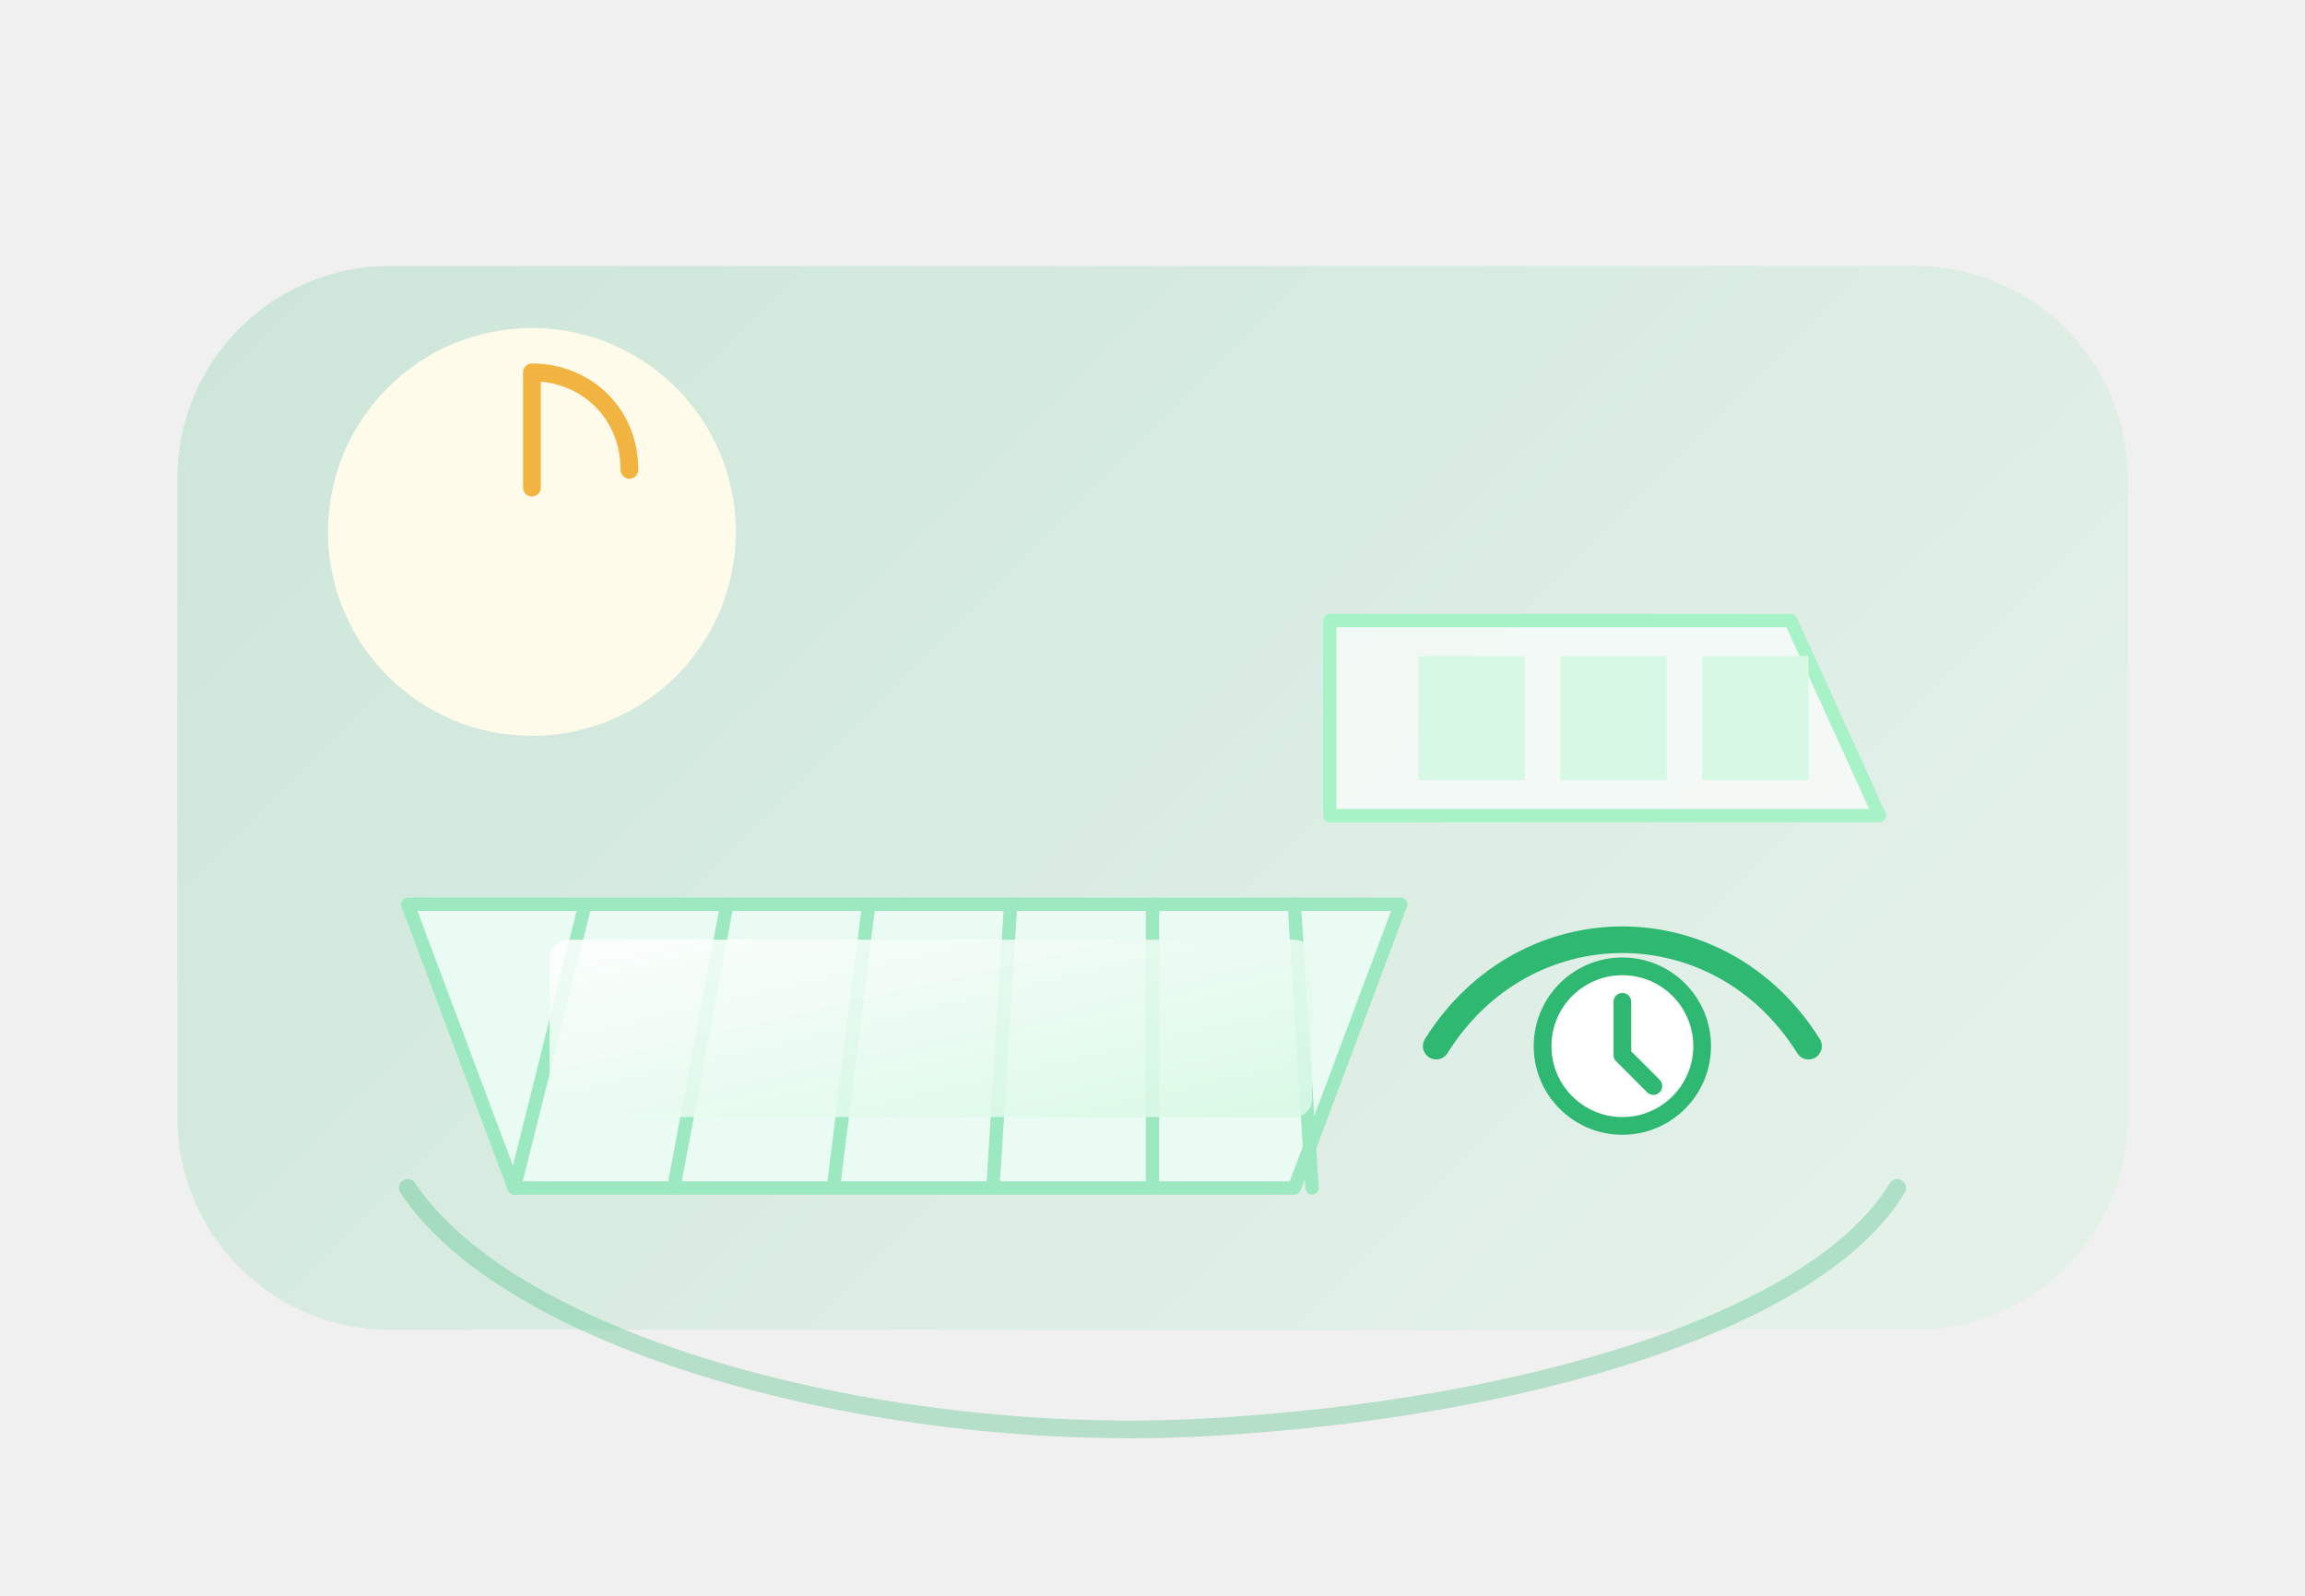
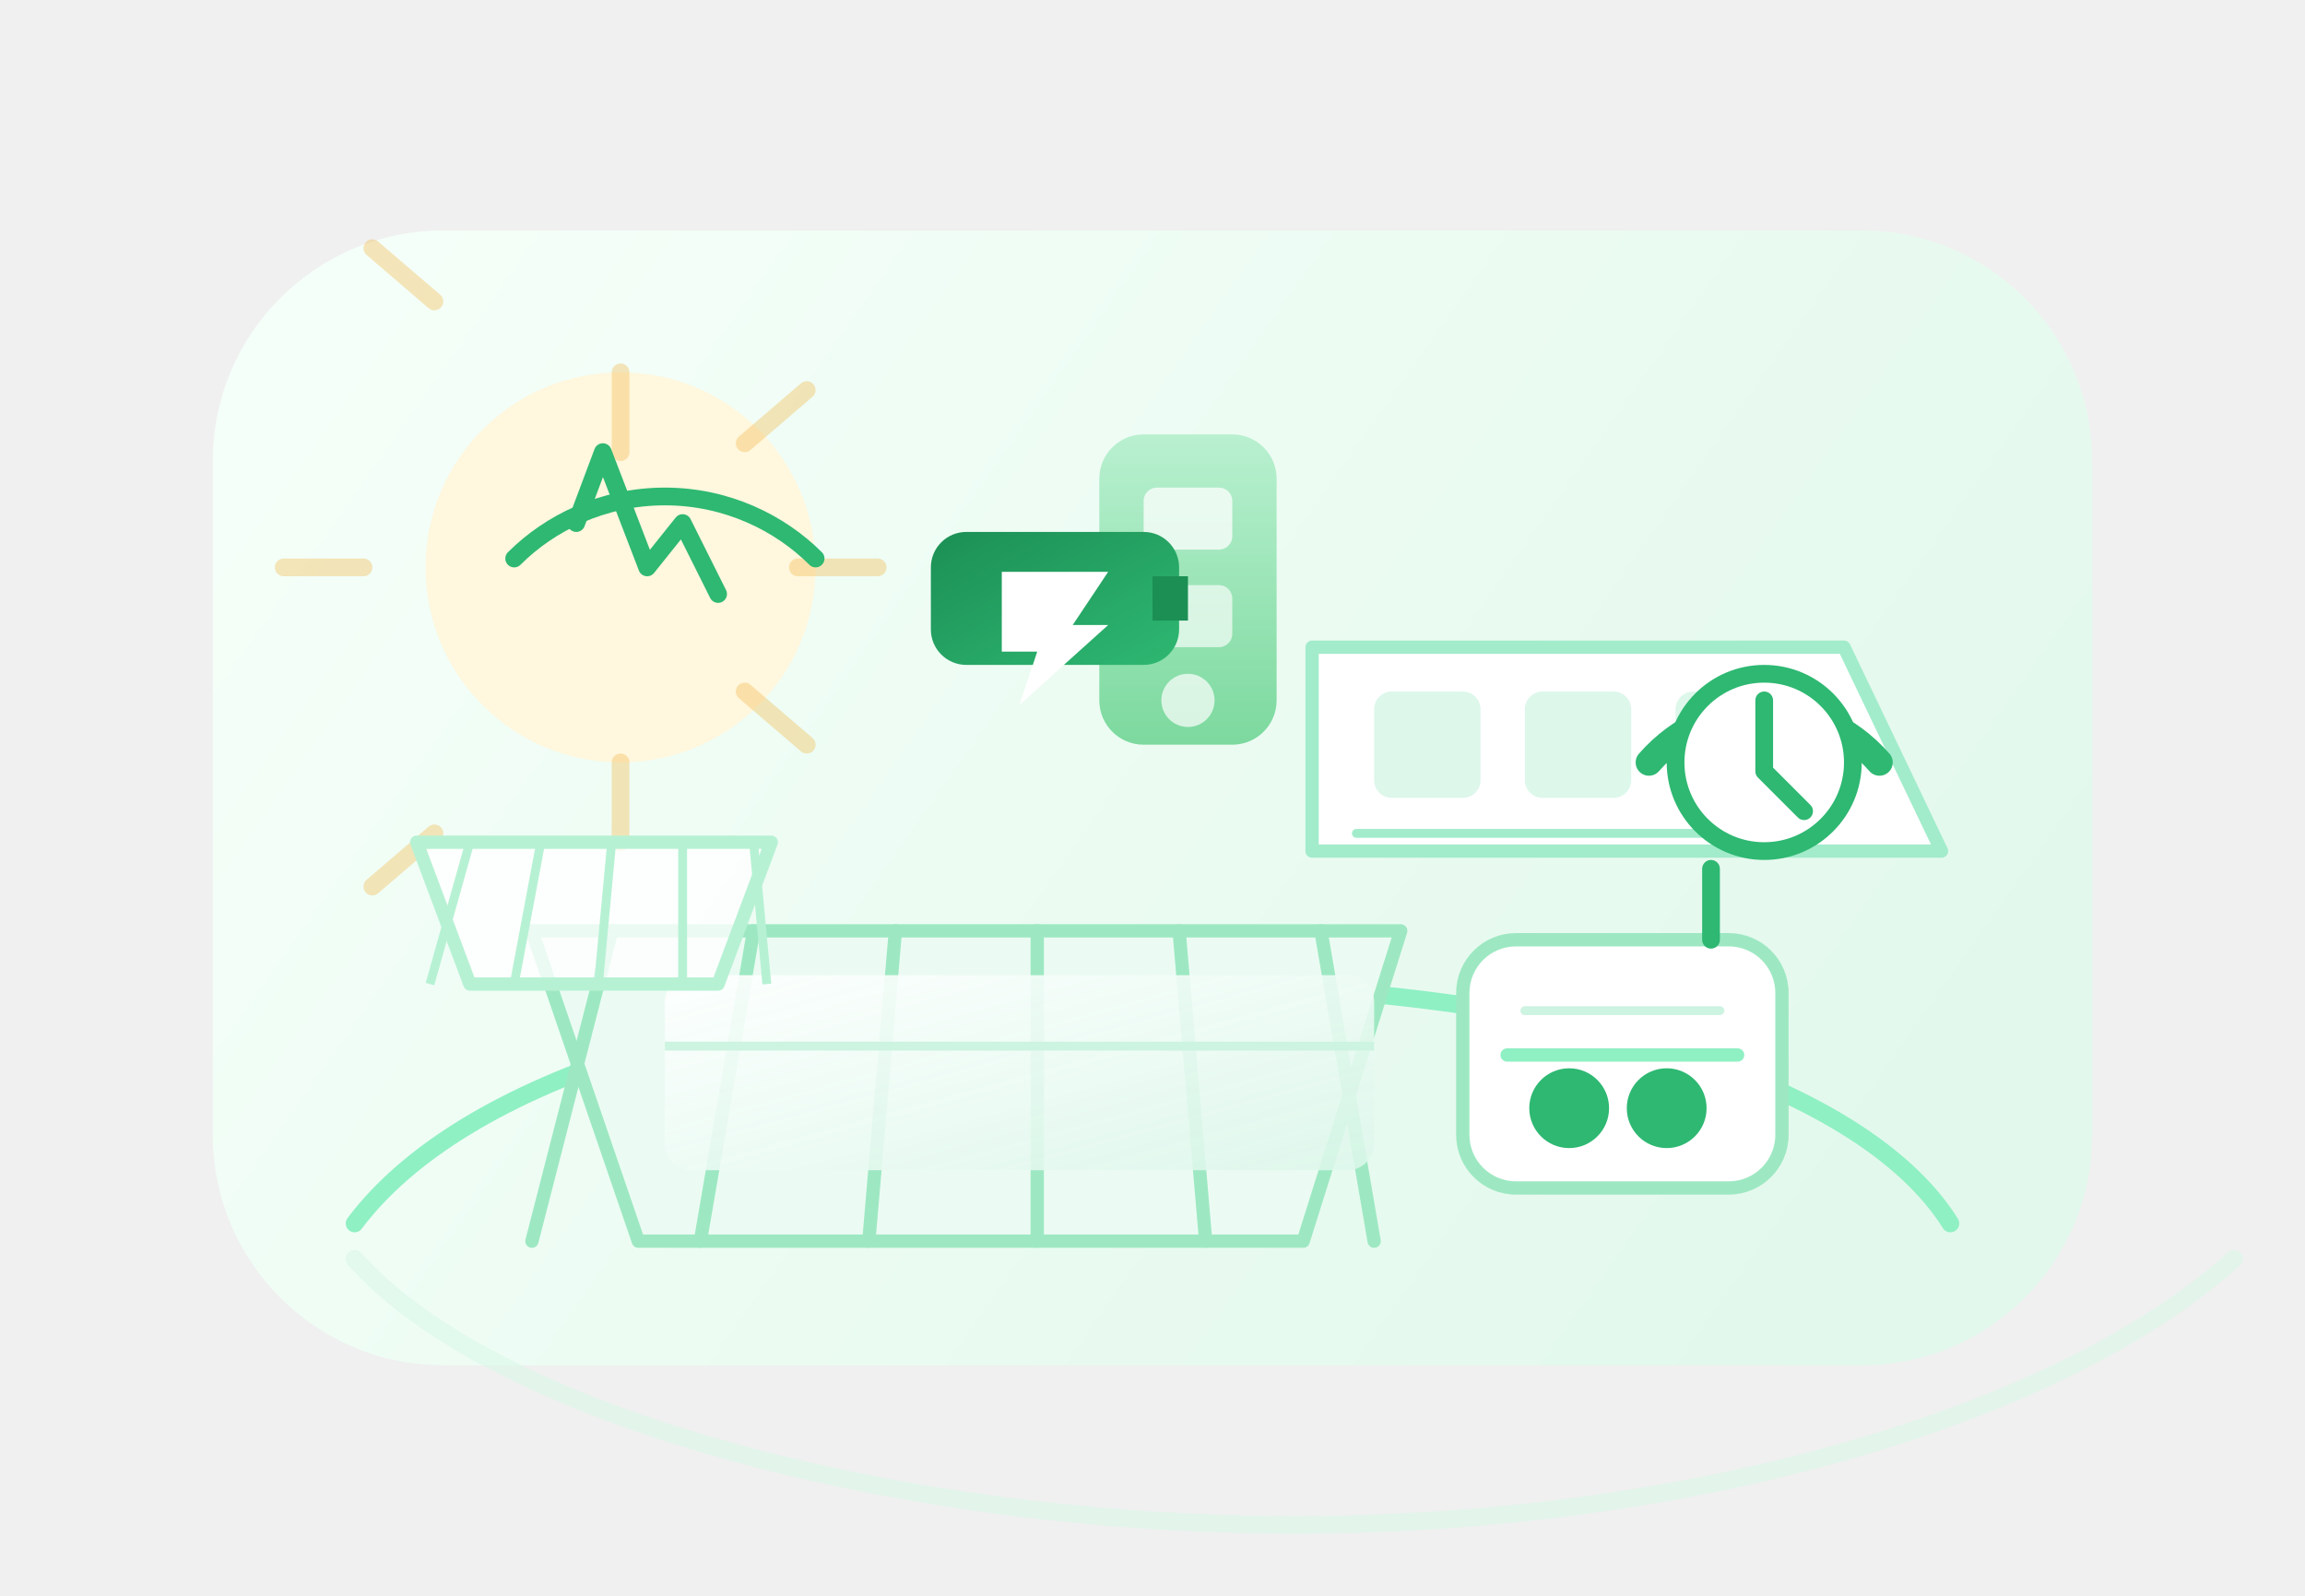
<svg xmlns="http://www.w3.org/2000/svg" width="520" height="360" viewBox="0 0 520 360" fill="none">
  <defs>
-     <linearGradient id="heroGradient" x1="80" y1="40" x2="360" y2="320" gradientUnits="userSpaceOnUse">
+     <linearGradient id="baseGradient" x1="80" y1="60" x2="420" y2="300" gradientUnits="userSpaceOnUse">
+       <stop offset="0" stop-color="#F5FFF9" />
+       <stop offset="1" stop-color="#E2F8EC" />
+     </linearGradient>
+     <linearGradient id="accentGradient" x1="160" y1="80" x2="340" y2="260" gradientUnits="userSpaceOnUse">
      <stop offset="0" stop-color="#2EB872" />
-       <stop offset="1" stop-color="#A8F2C7" />
+       <stop offset="1" stop-color="#8FF0C3" />
    </linearGradient>
-     <linearGradient id="panelGradient" x1="0" y1="0" x2="1" y2="1">
-       <stop offset="0" stop-color="#FFFFFF" stop-opacity="0.85" />
-       <stop offset="1" stop-color="#D7F8E4" stop-opacity="0.9" />
+     <linearGradient id="solarPanel" x1="0" y1="0" x2="1" y2="1">
+       <stop offset="0" stop-color="#FFFFFF" stop-opacity="0.92" />
+       <stop offset="1" stop-color="#DDF7EB" stop-opacity="0.85" />
+     </linearGradient>
+     <linearGradient id="tower" x1="0" y1="0" x2="0" y2="1">
+       <stop offset="0" stop-color="#B9F0D0" />
+       <stop offset="1" stop-color="#7CD99E" />
+     </linearGradient>
+     <linearGradient id="battery" x1="0" y1="0" x2="1" y2="1">
+       <stop offset="0" stop-color="#1C8F55" />
+       <stop offset="1" stop-color="#2EB872" />
    </linearGradient>
  </defs>
-   <rect x="40" y="60" width="440" height="240" rx="48" fill="url(#heroGradient)" opacity="0.18" />
-   <circle cx="120" cy="120" r="46" fill="#FFFBEA" />
-   <path d="M120 84v26M120 84c12 0 22 9 22 22" stroke="#F2B441" stroke-width="4" stroke-linecap="round" />
-   <path d="M92 204h224l-24 64H116L92 204z" fill="#E9FBF2" stroke="#9BE8C1" stroke-width="3" stroke-linejoin="round" />
-   <path d="M132 204l-16 64M164 204l-12 64M196 204l-8 64M228 204l-4 64M260 204l0 64M292 204l4 64" stroke="#9BE8C1" stroke-width="3" stroke-linecap="round" />
-   <rect x="124" y="212" width="172" height="40" rx="4" fill="url(#panelGradient)" />
-   <path d="M300 140h104l20 44h-124V140z" fill="#FFFFFF" fill-opacity="0.65" stroke="#A8F2C7" stroke-width="3" stroke-linejoin="round" />
-   <path d="M320 148h24v28h-24zM352 148h24v28h-24zM384 148h24v28h-24z" fill="#D7F8E4" />
-   <path d="M324 236c20-32 64-32 84 0" stroke="#2EB872" stroke-width="6" stroke-linecap="round" />
-   <circle cx="366" cy="236" r="18" fill="#FFFFFF" stroke="#2EB872" stroke-width="4" />
-   <path d="M366 226v12l7 7" stroke="#2EB872" stroke-width="4" stroke-linecap="round" stroke-linejoin="round" />
-   <path d="M92 268c24 36 108 58 180 54 72-4 138-24 156-54" stroke="#2EB872" stroke-width="4" stroke-linecap="round" opacity="0.3" />
+   <rect x="48" y="52" width="424" height="256" rx="52" fill="url(#baseGradient)" />
+   <path d="M80 276c24-32 88-54 180-54s160 22 180 54" stroke="#8FF0C3" stroke-width="4" stroke-linecap="round" />
+   <circle cx="140" cy="128" r="44" fill="#FFF7DE" />
+   <g opacity="0.35" stroke="#F2B441" stroke-width="4" stroke-linecap="round">
+     <path d="M140 84v18" />
+     <path d="M140 172v18" />
+     <path d="M180 128h18" />
+     <path d="M82 128H64" />
+     <path d="M168 100l14-12" />
+     <path d="M98 188l-14 12" />
+     <path d="M168 156l14 12" />
+     <path d="M98 68L84 56" />
+   </g>
+   <path d="M120 210h196l-22 70H144l-24-70z" fill="#EBFBF3" stroke="#9DE8C2" stroke-width="3" stroke-linejoin="round" />
+   <path d="M138 210l-18 70M170 210l-12 70M202 210l-6 70M234 210v70M266 210l6 70M298 210l12 70" stroke="#9DE8C2" stroke-width="3" stroke-linecap="round" />
+   <rect x="150" y="220" width="160" height="44" rx="6" fill="url(#solarPanel)" />
+   <path d="M150 236h160" stroke="#CDF3E1" stroke-width="2" />
+   <g transform="translate(296 146)">
+     <path d="M0 0h120l22 46H0V0z" fill="#FFFFFF" stroke="#A2ECCB" stroke-width="3" stroke-linejoin="round" />
+     <rect x="14" y="10" width="24" height="24" rx="4" fill="#DDF7EB" />
+     <rect x="48" y="10" width="24" height="24" rx="4" fill="#DDF7EB" />
+     <rect x="82" y="10" width="24" height="24" rx="4" fill="#DDF7EB" />
+     <path d="M10 42h104" stroke="#A2ECCB" stroke-width="2" stroke-linecap="round" />
+   </g>
+   <g transform="translate(94 146)">
+     <path d="M0 44h80l-12 32H12L0 44z" fill="#FFFFFF" fill-opacity="0.8" stroke="#B7F1D4" stroke-width="3" stroke-linejoin="round" />
+     <path d="M12 44l-9 32M28 44l-6 32M44 44l-3 32M60 44v32M76 44l3 32" stroke="#B7F1D4" stroke-width="2" />
+   </g>
+   <g transform="translate(330 220)">
+     <rect x="0" y="-8" width="72" height="56" rx="12" fill="#FFFFFF" stroke="#9DE8C2" stroke-width="3" />
+     <path d="M56 -8V-24" stroke="#2EB872" stroke-width="4" stroke-linecap="round" />
+     <path d="M14 8h44" stroke="#CDF3E1" stroke-width="2" stroke-linecap="round" />
+     <circle cx="24" cy="30" r="9" fill="#2EB872" />
+     <circle cx="46" cy="30" r="9" fill="#2EB872" />
+     <path d="M10 18h52" stroke="#8FF0C3" stroke-width="3" stroke-linecap="round" />
+   </g>
+   <g transform="translate(248 98)">
+     <rect x="0" y="0" width="40" height="70" rx="10" fill="url(#tower)" />
+     <rect x="10" y="12" width="20" height="14" rx="3" fill="#FFFFFF" opacity="0.75" />
+     <rect x="10" y="34" width="20" height="14" rx="3" fill="#FFFFFF" opacity="0.65" />
+     <circle cx="20" cy="60" r="6" fill="#FFFFFF" opacity="0.7" />
+   </g>
+   <g transform="translate(210 120)">
+     <rect x="0" y="0" width="56" height="30" rx="8" fill="url(#battery)" />
+     <path d="M50 10h8v10h-8z" fill="#1C8F55" />
+     <path d="M16 9h24l-8 12h8l-20 18 4-12h-8z" fill="#FFFFFF" />
+   </g>
+   <g transform="translate(116 94)">
+     <path d="M0 32c8-8 20-14 34-14 14 0 26 6 34 14" stroke="#2EB872" stroke-width="4" stroke-linecap="round" />
+     <path d="M14 24l6-16 10 26 8-10 8 16" stroke="#2EB872" stroke-width="4" stroke-linecap="round" stroke-linejoin="round" />
+   </g>
+   <g transform="translate(372 116)">
+     <path d="M0 56c14-16 38-16 52 0" stroke="#2EB872" stroke-width="6" stroke-linecap="round" />
+     <circle cx="26" cy="56" r="20" fill="#FFFFFF" stroke="#2EB872" stroke-width="4" />
+     <path d="M26 42v16l9 9" stroke="#2EB872" stroke-width="4" stroke-linecap="round" stroke-linejoin="round" />
+   </g>
+   <path d="M80 284c32 36 124 60 212 60s172-24 212-60" stroke="#DAF6E7" stroke-width="4" stroke-linecap="round" opacity="0.6" />
</svg>
